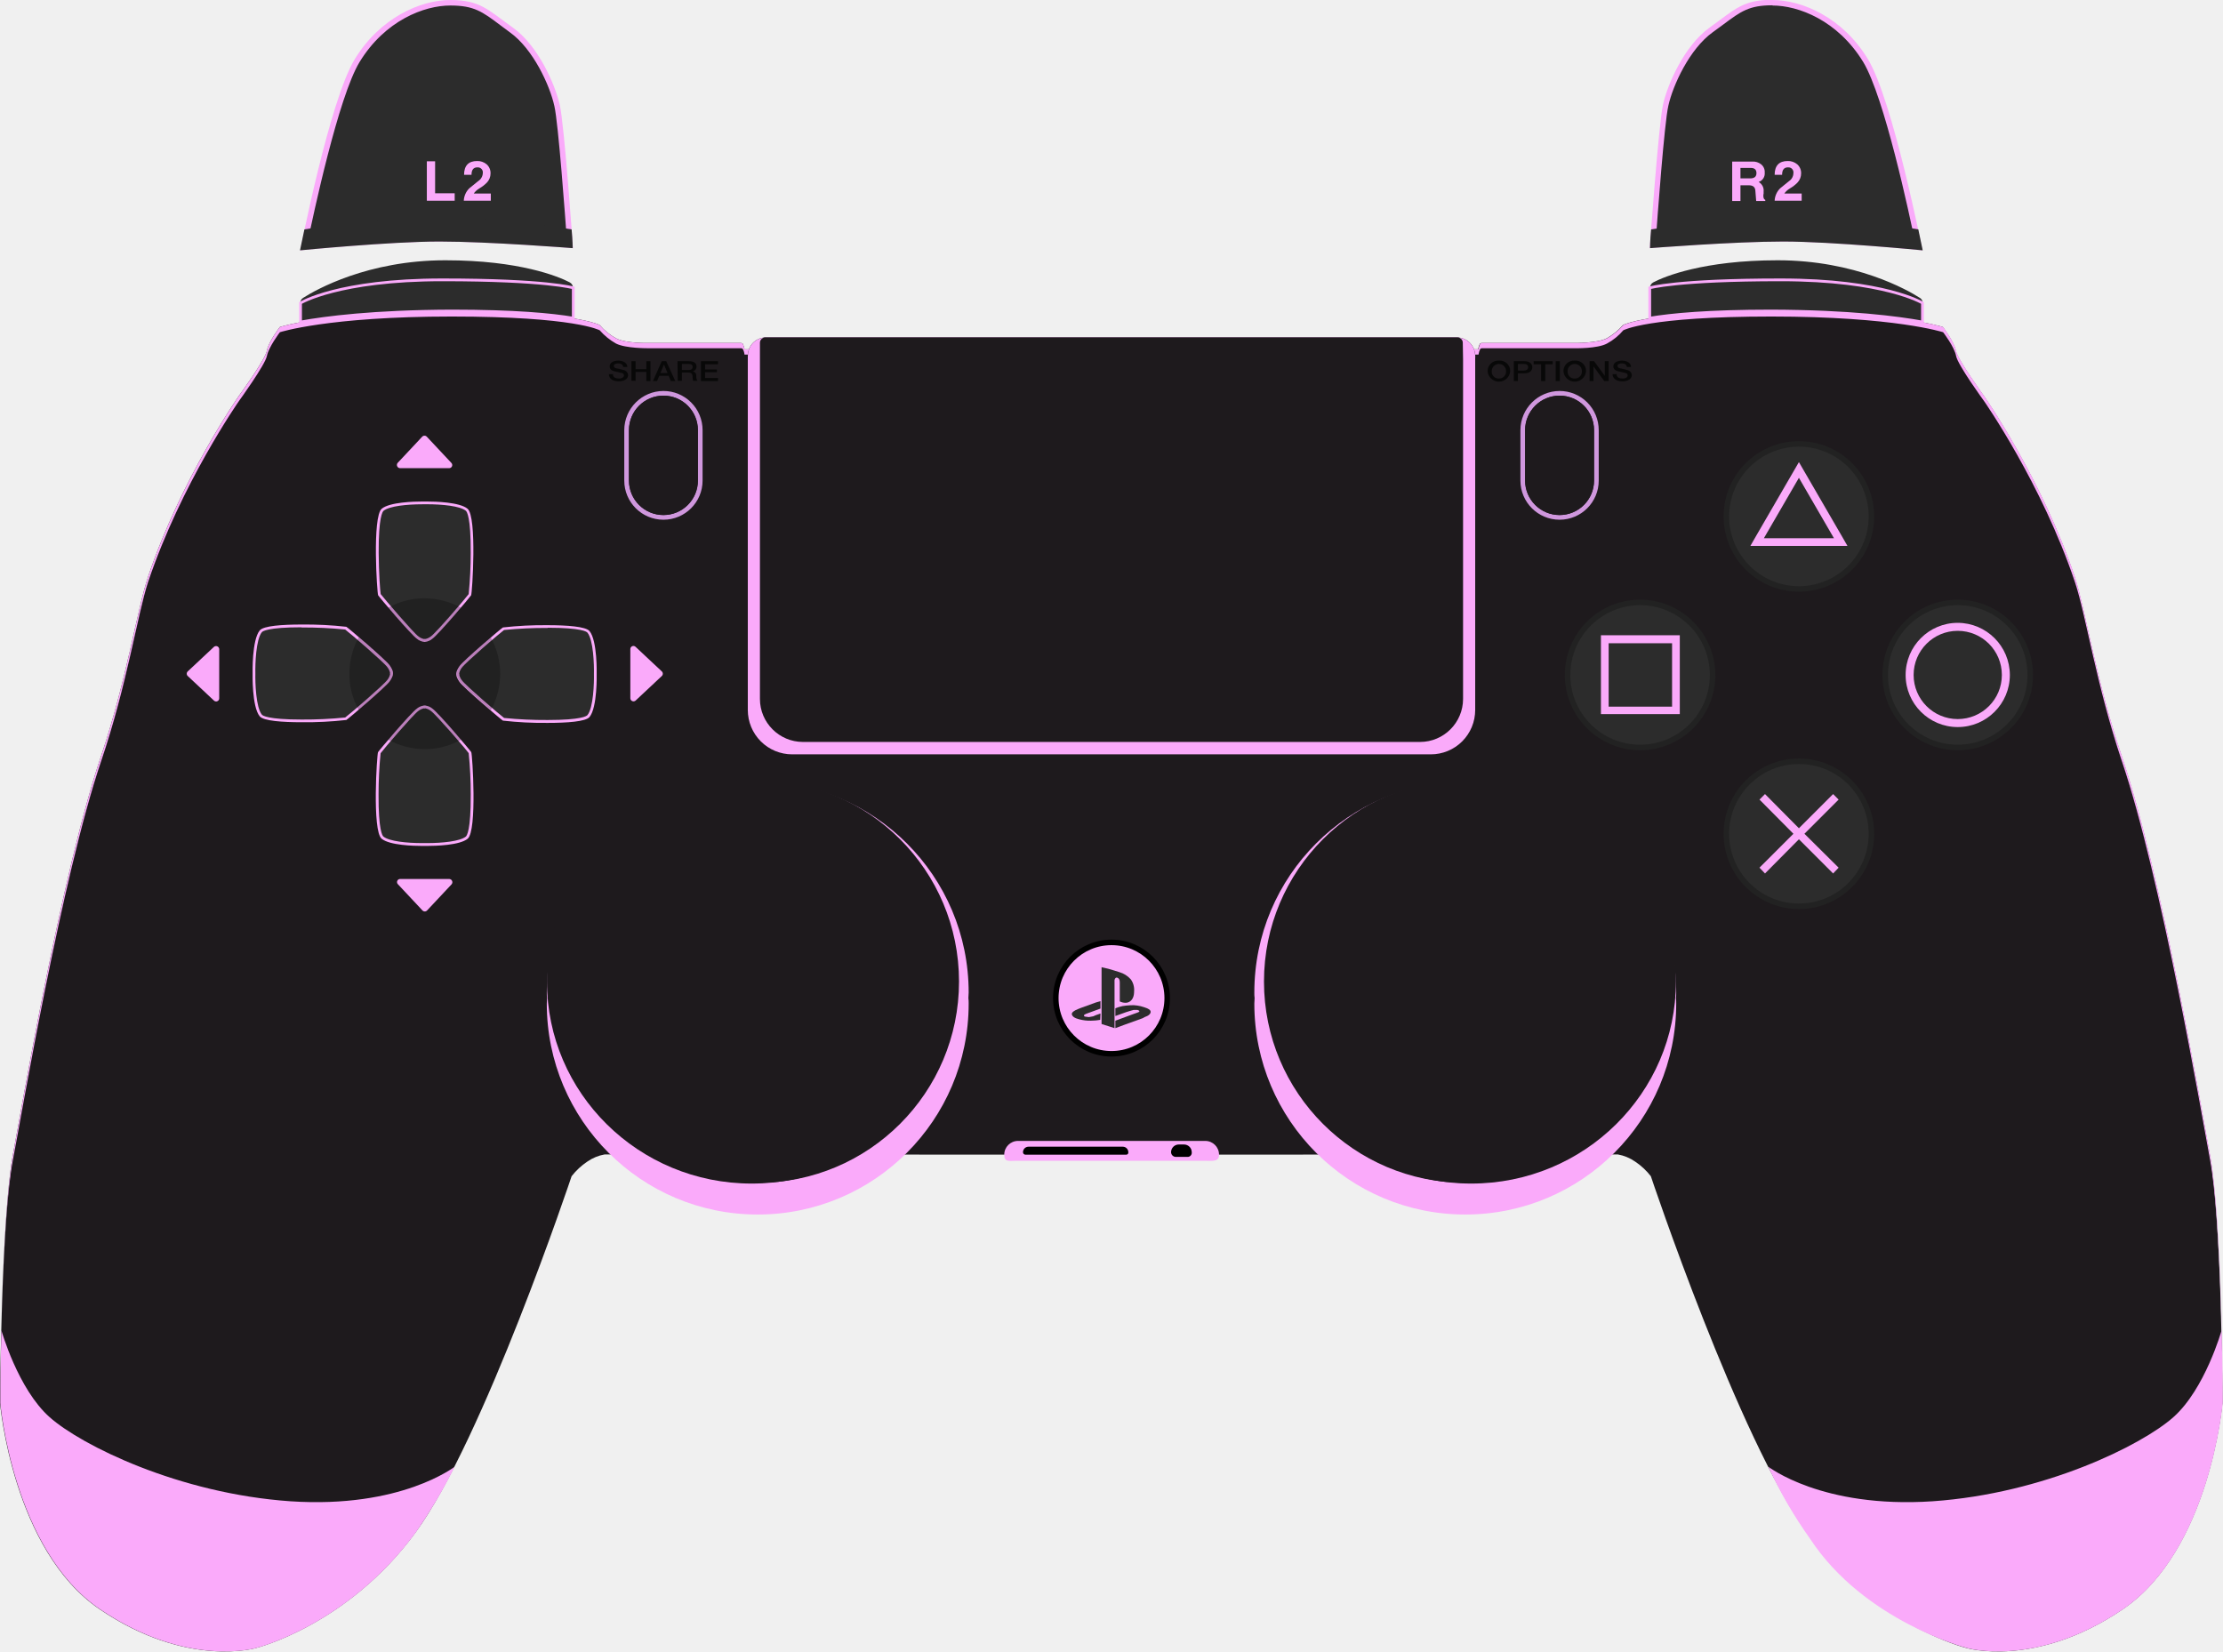
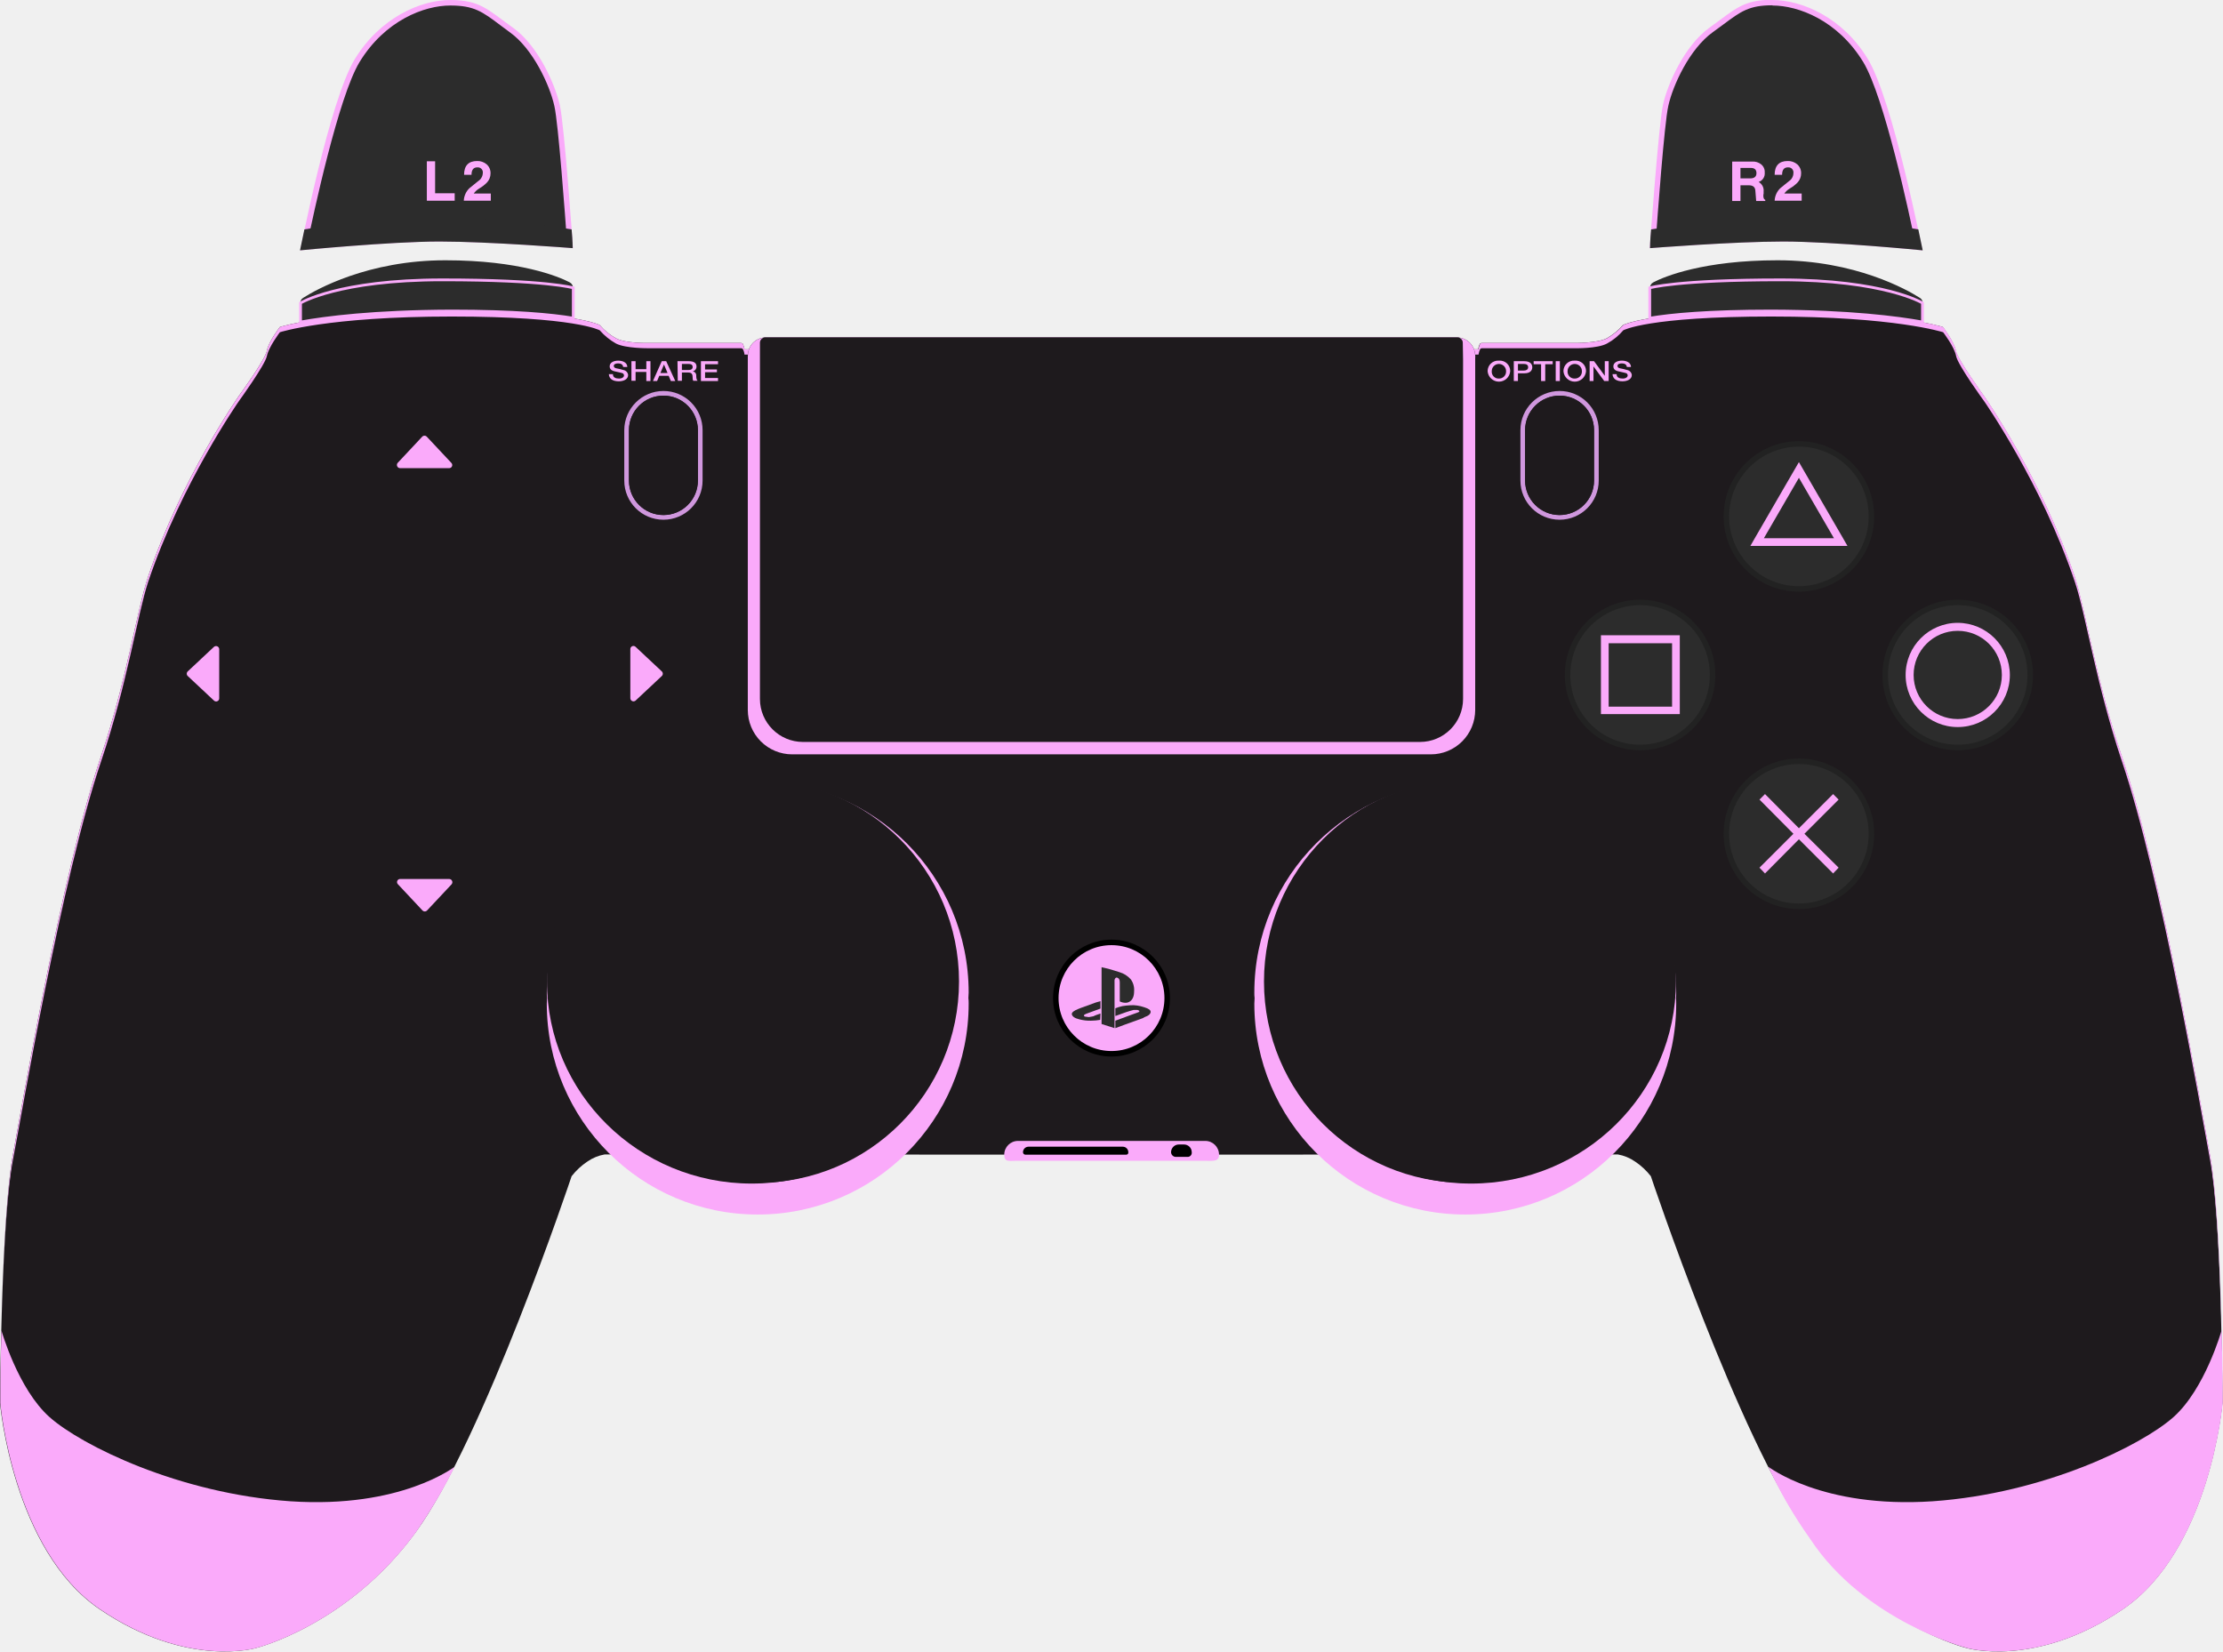
<svg xmlns="http://www.w3.org/2000/svg" id="Layer_1" data-name="Layer 1" width="806.2" height="598.97" viewBox="0 0 806.2 598.97">
  <defs>
    <style>
      .cls-1 {
        fill: none;
      }

      .cls-2 {
        fill: #b3b3b3;
      }

      .cls-3 {
        fill: #fff;
      }

      .cls-4 {
        fill: #1e1a1d;
      }

      .cls-13, .cls-5 {
        fill: #faaafa;
      }

      .cls-6 {
        fill: #121212;
      }

      .cls-7 {
        fill: #080808;
      }

      .cls-8 {
        opacity: 0.12;
      }

      .cls-9 {
        fill: url(#SVGID_5_);
      }

      .cls-10, .cls-11 {
        fill: #2c2c2c;
      }

      .cls-11 {
        stroke: #faaafa;
      }

      .cls-11, .cls-13 {
        stroke-miterlimit: 10;
      }

      .cls-12 {
        fill: #222;
      }

      .cls-13 {
        stroke: #000;
        stroke-width: 2px;
      }

      .cls-14 {
        fill: #d097de;
      }

      .cls-15 {
-         opacity: 0.25;
-         isolation: isolate;
+         opacity: 0.2;
      }

      .cls-16 {
-         opacity: 0.2;
-       }
- 
-       .cls-17 {
        fill: url(#SVGID_8_);
      }
    </style>
    <pattern id="SVGID_5_" data-name="SVGID 5 " width="71" height="71" patternTransform="translate(-14973.86 1820.43) scale(0.1)" patternUnits="userSpaceOnUse" viewBox="0 0 71 71">
      <rect class="cls-1" width="71" height="71" />
      <g>
        <polygon class="cls-1" points="0 0 71 0 71 71 0 71 0 0" />
        <g>
          <polygon class="cls-1" points="0 0 71 0 71 71 0 71 0 0" />
          <path class="cls-2" d="M41.8,35.5a6.3,6.3,0,1,1-6.3-6.3A6.27,6.27,0,0,1,41.8,35.5Z" />
        </g>
      </g>
    </pattern>
    <pattern id="SVGID_8_" data-name="SVGID 8 " width="71" height="71" patternTransform="translate(-14973.86 1820.43) scale(0.1)" patternUnits="userSpaceOnUse" viewBox="0 0 71 71">
      <rect class="cls-1" width="71" height="71" />
      <g>
        <polygon class="cls-1" points="0 0 71 0 71 71 0 71 0 0" />
        <g>
          <polygon class="cls-1" points="0 0 71 0 71 71 0 71 0 0" />
          <path class="cls-3" d="M41.8,35.5a6.3,6.3,0,1,1-6.3-6.3A6.27,6.27,0,0,1,41.8,35.5Z" />
        </g>
      </g>
    </pattern>
  </defs>
  <g>
    <g>
      <path class="cls-4" d="M801.3,418.7c-2.9-15.5-17.7-102.5-32-144.6-9.4-27.7-13.1-53-17-64.9-12-35.7-33-65.7-33-65.7s-9.5-13.1-10.1-16.3-4.7-8.6-4.7-8.6-17.4-5.7-62.3-5.7-53.7,5-53.7,5a22.51,22.51,0,0,1-5.9,4.8c-3.5,1.8-11.7,1.7-11.7,1.7H537.5a1,1,0,0,0-.9.3,5.3,5.3,0,0,0-.6,2H269.9a7.13,7.13,0,0,0-.6-2,1.06,1.06,0,0,0-.9-.3H235s-8.2.2-11.7-1.7a20.51,20.51,0,0,1-5.9-4.8s-8.8-5-53.7-5-62.3,5.7-62.3,5.7-4.1,5.3-4.7,8.6-10.1,16.3-10.1,16.3-21,30-33,65.7c-4,11.9-7.7,37.2-17,64.9C22.3,316.2,7.5,403.2,4.6,418.7.3,441.9-.1,508.8-.1,508.8s4.5,53.4,36.2,74.9,56.7,14,56.7,14,33.1-8.2,57.8-41.9,56.6-129.2,56.6-129.2a24.5,24.5,0,0,1,5.7-5.3,15.79,15.79,0,0,1,6.3-2.6l183.7.1,183.7-.1a15.79,15.79,0,0,1,6.3,2.6,24.5,24.5,0,0,1,5.7,5.3s31.9,95.4,56.6,129.2S713,597.7,713,597.7s25,7.5,56.7-14,36.2-74.9,36.2-74.9S805.7,441.8,801.3,418.7Z" transform="translate(0.1 0)" />
      <path class="cls-5" d="M36.6,276c9.4-27.7,13.1-53,17-64.9,12-35.7,33-65.7,33-65.7s9.5-13.1,10.1-16.3,4.7-8.6,4.7-8.6,17.4-5.7,62.3-5.7,53.7,5,53.7,5a22.51,22.51,0,0,0,5.9,4.8c3.5,1.8,11.7,1.7,11.7,1.7h33.4a1,1,0,0,1,.9.3,5.3,5.3,0,0,1,.6,2H536.1a7.13,7.13,0,0,1,.6-2,1.06,1.06,0,0,1,.9-.3H571s8.2.2,11.7-1.7a20.51,20.51,0,0,0,5.9-4.8s8.8-5,53.7-5,62.3,5.7,62.3,5.7,4.1,5.3,4.7,8.6,10.1,16.3,10.1,16.3,21,30,33,65.7c4,11.9,7.7,37.2,17,64.9,14.3,42.1,29.1,129.1,32,144.6,3.9,20.9,4.6,77.3,4.7,88.3v-.1s-.3-66.9-4.7-90.1c-2.9-15.5-17.7-102.5-32-144.6-9.4-27.7-13.1-53-17-64.9-12-35.7-33-65.7-33-65.7s-9.5-13.1-10.1-16.3-4.7-8.6-4.7-8.6-17.4-5.7-62.3-5.7-53.7,5-53.7,5a22.51,22.51,0,0,1-5.9,4.8c-3.5,1.8-11.7,1.7-11.7,1.7H537.6a1,1,0,0,0-.9.3,5.3,5.3,0,0,0-.6,2H269.9a7.13,7.13,0,0,0-.6-2,1.06,1.06,0,0,0-.9-.3H235s-8.2.2-11.7-1.7a20.51,20.51,0,0,1-5.9-4.8s-8.8-5-53.7-5-62.3,5.7-62.3,5.7-4.1,5.3-4.7,8.6-10.1,16.3-10.1,16.3-21,30-33,65.7c-4,11.9-7.7,37.2-17,64.9C22.3,316.2,7.5,403.2,4.6,418.7.3,441.9-.1,508.8-.1,508.8v.1c.1-10.9.7-67.4,4.7-88.3C7.6,405.2,22.3,318.1,36.6,276Z" transform="translate(0.1 0)" />
      <path class="cls-5" d="M351.2,360a76.5,76.5,0,1,0-153,0,13.4,13.4,0,0,0,.1,2c0,.7-.1,1.3-.1,2a76.5,76.5,0,0,0,153,0,13.4,13.4,0,0,0-.1-2C351.1,361.3,351.2,360.6,351.2,360Z" transform="translate(0.1 0)" />
      <circle class="cls-4" cx="274.8" cy="356" r="73" />
      <circle class="cls-4" cx="274.8" cy="356" r="51.5" />
      <path class="cls-5" d="M607.8,360a76.5,76.5,0,1,0-153,0,13.4,13.4,0,0,0,.1,2c0,.7-.1,1.3-.1,2a76.5,76.5,0,0,0,153,0,13.4,13.4,0,0,0-.1-2A14.08,14.08,0,0,0,607.8,360Z" transform="translate(0.1 0)" />
      <circle class="cls-4" cx="531.4" cy="356" r="73" />
      <ellipse class="cls-4" cx="272.6" cy="356" rx="74.24" ry="73.27" />
      <ellipse class="cls-4" cx="533.56" cy="356" rx="74.24" ry="73.27" />
      <circle class="cls-4" cx="531.4" cy="356" r="51.5" />
      <path class="cls-6" d="M534.8,128a6.57,6.57,0,0,0-6.5-5.6H277.7a6.48,6.48,0,0,0-6.5,5.6,14.77,14.77,0,0,0-.1,2.1V257.5a16.09,16.09,0,0,0,16.1,16.1H518.8a16.09,16.09,0,0,0,16.1-16.1V130.1A7.41,7.41,0,0,0,534.8,128Z" transform="translate(0.1 0)" />
      <g>
        <path class="cls-7" d="M530.4,124.3a1.9,1.9,0,0,0-1.9-1.9H277.4a1.9,1.9,0,0,0-1.9,1.9V253.5a15.62,15.62,0,0,0,15.6,15.6H514.9a15.62,15.62,0,0,0,15.6-15.6V130.4Z" transform="translate(0.1 0)" />
        <g class="cls-8">
          <path class="cls-9" d="M275.5,253.5a15.62,15.62,0,0,0,15.6,15.6H514.9a15.62,15.62,0,0,0,15.6-15.6V147H275.6V253.5Z" transform="translate(0.1 0)" />
        </g>
      </g>
      <circle class="cls-4" cx="652.4" cy="244.8" r="94.3" />
      <g>
        <circle class="cls-4" cx="153.8" cy="244.8" r="94.3" />
        <path class="cls-5" d="M230.4,254.1l9.5-8.9a1.15,1.15,0,0,0,0-1.7l-9.5-8.9a1.12,1.12,0,0,0-1.9.8v17.8A1.15,1.15,0,0,0,230.4,254.1Z" transform="translate(0.1 0)" />
        <path class="cls-5" d="M145,169.8h17.8a1.12,1.12,0,0,0,.8-1.9l-8.9-9.5a1.15,1.15,0,0,0-1.7,0l-8.9,9.5A1.17,1.17,0,0,0,145,169.8Z" transform="translate(0.1 0)" />
        <path class="cls-5" d="M77.5,234.6,68,243.5a1.15,1.15,0,0,0,0,1.7l9.5,8.9a1.12,1.12,0,0,0,1.9-.8V235.5A1.15,1.15,0,0,0,77.5,234.6Z" transform="translate(0.1 0)" />
        <path class="cls-5" d="M162.8,318.8H145a1.12,1.12,0,0,0-.8,1.9l8.9,9.5a1.15,1.15,0,0,0,1.7,0l8.9-9.5A1.17,1.17,0,0,0,162.8,318.8Z" transform="translate(0.1 0)" />
      </g>
    </g>
    <g>
      <g>
-         <path class="cls-7" d="M547.6,134.6a4.11,4.11,0,0,1-8.2,0,3.82,3.82,0,0,1,4.1-3.8A3.76,3.76,0,0,1,547.6,134.6Zm-6.7,0a2.49,2.49,0,0,0,2.6,2.7,2.54,2.54,0,0,0,2.6-2.7,2.6,2.6,0,1,0-5.2,0Z" transform="translate(0.1 0)" />
-         <path class="cls-7" d="M548.9,131h3.8c2.4,0,2.9,1.3,2.9,2.2s-.5,2.2-2.9,2.2h-2.3v2.8h-1.5Zm1.5,3.4h2.2c.7,0,1.5-.3,1.5-1.2s-.7-1.2-1.5-1.2h-2.2Z" transform="translate(0.1 0)" />
-         <path class="cls-7" d="M556.1,131H563v1.1h-2.7v6.1h-1.5v-6.1h-2.7Z" transform="translate(0.1 0)" />
-         <path class="cls-7" d="M564.1,131h1.5v7.2h-1.5Z" transform="translate(0.1 0)" />
-         <path class="cls-7" d="M575.1,134.6a4.11,4.11,0,0,1-8.2,0,3.82,3.82,0,0,1,4.1-3.8A3.76,3.76,0,0,1,575.1,134.6Zm-6.7,0a2.49,2.49,0,0,0,2.6,2.7,2.54,2.54,0,0,0,2.6-2.7,2.6,2.6,0,1,0-5.2,0Z" transform="translate(0.1 0)" />
-         <path class="cls-7" d="M576.5,131H578l3.9,5.3h0V131h1.4v7.2h-1.6l-3.9-5.3h0v5.3h-1.4V131Z" transform="translate(0.1 0)" />
-         <path class="cls-7" d="M586.2,135.8c0,1.1,1,1.5,2.2,1.5s1.8-.6,1.8-1.1a.89.89,0,0,0-.7-.9c-.6-.2-1.4-.3-2.6-.6-1.5-.3-1.9-1.1-1.9-1.8,0-1.5,1.6-2.1,3.1-2.1,1.8,0,3.3.8,3.3,2.3h-1.5c-.1-.9-.8-1.3-1.8-1.3-.7,0-1.6.2-1.6.9,0,.5.4.8,1,.9a21.45,21.45,0,0,1,2.5.6,2.07,2.07,0,0,1,1.7,1.8c0,1.6-1.7,2.3-3.4,2.3-2,0-3.5-.8-3.6-2.6h1.5Z" transform="translate(0.1 0)" />
-       </g>
-       <g>
-         <path class="cls-7" d="M222.2,135.8c0,1.1,1,1.5,2.2,1.5s1.8-.6,1.8-1.1a.89.89,0,0,0-.7-.9c-.6-.2-1.4-.3-2.6-.6-1.5-.3-1.9-1.1-1.9-1.8,0-1.5,1.6-2.1,3.1-2.1,1.8,0,3.3.8,3.3,2.3h-1.5c-.1-.9-.8-1.3-1.8-1.3-.7,0-1.6.2-1.6.9,0,.5.4.8,1,.9a21.45,21.45,0,0,1,2.5.6,2.07,2.07,0,0,1,1.7,1.8c0,1.6-1.7,2.3-3.4,2.3-2,0-3.5-.8-3.6-2.6h1.5Z" transform="translate(0.1 0)" />
-         <path class="cls-7" d="M228.9,131h1.5v2.9h3.9V131h1.5v7.2h-1.5v-3.3h-3.9v3.2h-1.5Z" transform="translate(0.1 0)" />
-         <path class="cls-7" d="M239.9,131h1.6l3.3,7.2h-1.6l-.8-1.9H239l-.8,1.9h-1.5Zm-.5,4.3H242l-1.3-3.1h0Z" transform="translate(0.1 0)" />
-         <path class="cls-7" d="M245.6,131h4.1c1.9,0,2.8.7,2.8,1.9a1.77,1.77,0,0,1-1.4,1.8h0a1.44,1.44,0,0,1,1.3,1.5c0,.8.1,1.6.5,1.9h-1.6a2,2,0,0,1-.2-1.1c0-1.3-.3-1.9-1.7-1.9h-2.2v3h-1.5l-.1-7.1Zm1.5,3.2h2.5c1,0,1.5-.4,1.5-1.1,0-.9-.7-1.1-1.5-1.1h-2.4v2.2Z" transform="translate(0.1 0)" />
-         <path class="cls-7" d="M254.1,131h6.2v1.1h-4.7V134h4.3v1h-4.3v2.1h4.7v1.1h-6.2Z" transform="translate(0.1 0)" />
+         <path class="cls-5" d="M547.6,134.6a4.11,4.11,0,0,1-8.2,0,3.82,3.82,0,0,1,4.1-3.8A3.76,3.76,0,0,1,547.6,134.6Zm-6.7,0a2.49,2.49,0,0,0,2.6,2.7,2.54,2.54,0,0,0,2.6-2.7,2.6,2.6,0,1,0-5.2,0Z" transform="translate(0.1 0)" />
+         <path class="cls-5" d="M548.9,131h3.8c2.4,0,2.9,1.3,2.9,2.2s-.5,2.2-2.9,2.2h-2.3v2.8h-1.5Zm1.5,3.4h2.2c.7,0,1.5-.3,1.5-1.2s-.7-1.2-1.5-1.2h-2.2Z" transform="translate(0.1 0)" />
+         <path class="cls-5" d="M556.1,131H563v1.1h-2.7v6.1h-1.5v-6.1h-2.7Z" transform="translate(0.1 0)" />
+         <path class="cls-5" d="M564.1,131h1.5v7.2h-1.5Z" transform="translate(0.1 0)" />
+         <path class="cls-5" d="M575.1,134.6a4.11,4.11,0,0,1-8.2,0,3.82,3.82,0,0,1,4.1-3.8A3.76,3.76,0,0,1,575.1,134.6Zm-6.7,0a2.49,2.49,0,0,0,2.6,2.7,2.54,2.54,0,0,0,2.6-2.7,2.6,2.6,0,1,0-5.2,0Z" transform="translate(0.1 0)" />
+         <path class="cls-5" d="M576.5,131H578l3.9,5.3h0V131h1.4v7.2h-1.6l-3.9-5.3h0v5.3h-1.4V131Z" transform="translate(0.1 0)" />
+         <path class="cls-5" d="M586.2,135.8c0,1.1,1,1.5,2.2,1.5s1.8-.6,1.8-1.1a.89.89,0,0,0-.7-.9c-.6-.2-1.4-.3-2.6-.6-1.5-.3-1.9-1.1-1.9-1.8,0-1.5,1.6-2.1,3.1-2.1,1.8,0,3.3.8,3.3,2.3h-1.5c-.1-.9-.8-1.3-1.8-1.3-.7,0-1.6.2-1.6.9,0,.5.4.8,1,.9a21.45,21.45,0,0,1,2.5.6,2.07,2.07,0,0,1,1.7,1.8c0,1.6-1.7,2.3-3.4,2.3-2,0-3.5-.8-3.6-2.6h1.5Z" transform="translate(0.1 0)" />
+       </g>
+       <g>
+         <path class="cls-5" d="M222.2,135.8c0,1.1,1,1.5,2.2,1.5s1.8-.6,1.8-1.1a.89.89,0,0,0-.7-.9c-.6-.2-1.4-.3-2.6-.6-1.5-.3-1.9-1.1-1.9-1.8,0-1.5,1.6-2.1,3.1-2.1,1.8,0,3.3.8,3.3,2.3h-1.5c-.1-.9-.8-1.3-1.8-1.3-.7,0-1.6.2-1.6.9,0,.5.4.8,1,.9a21.45,21.45,0,0,1,2.5.6,2.07,2.07,0,0,1,1.7,1.8c0,1.6-1.7,2.3-3.4,2.3-2,0-3.5-.8-3.6-2.6h1.5Z" transform="translate(0.1 0)" />
+         <path class="cls-5" d="M228.9,131h1.5v2.9h3.9V131h1.5v7.2h-1.5v-3.3h-3.9v3.2h-1.5Z" transform="translate(0.1 0)" />
+         <path class="cls-5" d="M239.9,131h1.6l3.3,7.2h-1.6l-.8-1.9H239l-.8,1.9h-1.5Zm-.5,4.3H242l-1.3-3.1h0Z" transform="translate(0.1 0)" />
+         <path class="cls-5" d="M245.6,131h4.1c1.9,0,2.8.7,2.8,1.9a1.77,1.77,0,0,1-1.4,1.8h0a1.44,1.44,0,0,1,1.3,1.5c0,.8.1,1.6.5,1.9h-1.6a2,2,0,0,1-.2-1.1c0-1.3-.3-1.9-1.7-1.9h-2.2v3h-1.5l-.1-7.1Zm1.5,3.2h2.5c1,0,1.5-.4,1.5-1.1,0-.9-.7-1.1-1.5-1.1h-2.4v2.2Z" transform="translate(0.1 0)" />
+         <path class="cls-5" d="M254.1,131h6.2v1.1h-4.7V134h4.3v1h-4.3v2.1h4.7v1.1h-6.2Z" transform="translate(0.1 0)" />
      </g>
    </g>
    <g>
      <g>
        <path class="cls-10" d="M697.2,109.9a2.14,2.14,0,0,0-1.1-1.9c-4.5-2.9-23.4-13.6-51.5-13.6-26.9,0-41.1,5.9-45.1,8a2.2,2.2,0,0,0-1.2,2s9.8-2.9,47.5-2.9S697.2,109.9,697.2,109.9Z" transform="translate(0.1 0)" />
        <path class="cls-11" d="M697.1,116.8h0v-6.9s-13.7-8.4-51.4-8.4-47.5,2.9-47.5,2.9v11h0c7.7-1.3,21.2-2.6,44.1-2.6C670.8,112.9,688.2,115.2,697.1,116.8Z" transform="translate(0.1 0)" />
      </g>
      <g>
        <path class="cls-10" d="M108.8,109.9a2.14,2.14,0,0,1,1.1-1.9c4.5-2.9,23.4-13.6,51.5-13.6,26.9,0,41.1,5.9,45.1,8a2.2,2.2,0,0,1,1.2,2s-9.8-2.9-47.5-2.9S108.8,109.9,108.8,109.9Z" transform="translate(0.1 0)" />
        <path class="cls-11" d="M108.9,116.8h0v-6.9s13.7-8.4,51.4-8.4,47.5,2.9,47.5,2.9v11h0c-7.7-1.3-21.2-2.6-44.1-2.6C135.2,112.9,117.8,115.2,108.9,116.8Z" transform="translate(0.1 0)" />
      </g>
    </g>
    <g>
      <g>
        <g>
          <path class="cls-10" d="M709.9,271a26.3,26.3,0,1,1,26.3-26.3A26.33,26.33,0,0,1,709.9,271Z" transform="translate(0.1 0)" />
          <path class="cls-12" d="M709.9,219.5a25.3,25.3,0,1,1-25.3,25.3,25.33,25.33,0,0,1,25.3-25.3m0-2a27.3,27.3,0,1,0,27.3,27.3,27.34,27.34,0,0,0-27.3-27.3Z" transform="translate(0.1 0)" />
        </g>
        <path class="cls-5" d="M709.9,225.9a18.9,18.9,0,1,0,18.9,18.9A18.95,18.95,0,0,0,709.9,225.9Zm0,34.9a16,16,0,1,1,16-16A16,16,0,0,1,709.9,260.8Z" transform="translate(0.1 0)" />
      </g>
      <g>
        <g>
          <path class="cls-10" d="M652.3,328.6a26.3,26.3,0,1,1,26.3-26.3A26.33,26.33,0,0,1,652.3,328.6Z" transform="translate(0.1 0)" />
          <path class="cls-12" d="M652.3,277.1A25.3,25.3,0,1,1,627,302.4a25.33,25.33,0,0,1,25.3-25.3m0-2a27.3,27.3,0,1,0,27.3,27.3,27.34,27.34,0,0,0-27.3-27.3Z" transform="translate(0.1 0)" />
        </g>
        <polygon class="cls-5" points="666.8 290 664.8 288 652.4 300.4 640.1 288 638.1 290 650.4 302.4 638.1 314.7 640.1 316.8 652.4 304.4 664.8 316.8 666.8 314.7 654.4 302.4 666.8 290" />
      </g>
      <g>
        <g>
          <path class="cls-10" d="M594.8,271A26.3,26.3,0,1,1,621,244.8,26.33,26.33,0,0,1,594.8,271Z" transform="translate(0.1 0)" />
          <path class="cls-12" d="M594.7,219.5a25.3,25.3,0,1,1-25.3,25.3,25.33,25.33,0,0,1,25.3-25.3m0-2A27.3,27.3,0,1,0,622,244.8a27.34,27.34,0,0,0-27.3-27.3Z" transform="translate(0.1 0)" />
        </g>
        <path class="cls-5" d="M606.3,230.4H580.5V259h28.6V230.4Zm0,25.9h-23v-23h23Z" transform="translate(0.1 0)" />
      </g>
      <g>
        <g>
          <path class="cls-10" d="M652.3,213.5a26.3,26.3,0,1,1,26.3-26.3A26.33,26.33,0,0,1,652.3,213.5Z" transform="translate(0.1 0)" />
          <path class="cls-12" d="M652.3,162A25.3,25.3,0,1,1,627,187.3,25.33,25.33,0,0,1,652.3,162m0-2a27.3,27.3,0,1,0,27.3,27.3A27.34,27.34,0,0,0,652.3,160Z" transform="translate(0.1 0)" />
        </g>
        <path class="cls-5" d="M668.3,195.2l-16-27.6-16,27.6-1.6,2.8h35.2Zm-16,0H639.6l12.7-21.9L665,195.2Z" transform="translate(0.1 0)" />
      </g>
    </g>
    <g>
      <g>
        <circle class="cls-4" cx="403.1" cy="316.4" r="4.1" />
        <circle class="cls-4" cx="403.1" cy="295.5" r="4.1" />
        <circle class="cls-4" cx="396.2" cy="305.7" r="4.1" />
        <circle class="cls-4" cx="381.5" cy="305.7" r="4.1" />
        <circle class="cls-4" cx="388.8" cy="316.4" r="4.1" />
        <circle class="cls-4" cx="388.8" cy="295.5" r="4.1" />
        <circle class="cls-4" cx="374.5" cy="295.5" r="4.1" />
      </g>
      <g>
        <circle class="cls-4" cx="410" cy="305.7" r="4.1" />
        <circle class="cls-4" cx="424.7" cy="305.7" r="4.1" />
        <circle class="cls-4" cx="417.3" cy="316.4" r="4.1" />
        <circle class="cls-4" cx="417.3" cy="295.5" r="4.1" />
        <circle class="cls-4" cx="431.7" cy="295.5" r="4.1" />
      </g>
    </g>
    <g>
      <circle class="cls-13" cx="403.1" cy="362" r="20.2" />
      <g>
        <path class="cls-10" d="M404.1,368.6V355.8a1.33,1.33,0,0,1,.3-1,.57.57,0,0,1,.7-.2c.6.2.9.7.9,1.7v6.9a4.55,4.55,0,0,0,2.1.5,2.77,2.77,0,0,0,1.6-.5c1-.7,1.5-1.9,1.5-3.7a6.49,6.49,0,0,0-1.2-4.3,8.79,8.79,0,0,0-4.1-2.6c-1.3-.4-2.5-.8-3.6-1.1s-2-.5-2.9-.7V363h0v2.7h0v1.7h0v2.5h0v1.5l4.7,1.5v-3.6h0Z" transform="translate(0.1 0)" />
        <path class="cls-10" d="M399,367.6l-1.7.6-.9.4-1.6.3-1.5-.2c-.3-.2-.4-.4-.2-.6s.2-.1.3-.2.3-.1.4-.2l1.1-.4,4.1-1.5v-2.7l-1.7.5-5.5,2-1,.4c-1.5.6-2.2,1.2-2.2,1.8.1.8,1,1.5,2.7,1.9a15.21,15.21,0,0,0,4.3.5,20.2,20.2,0,0,0,3.3-.3l.1-2.3Z" transform="translate(0.1 0)" />
        <path class="cls-10" d="M414.8,365.3a12.88,12.88,0,0,0-2.5-.6,10.48,10.48,0,0,0-2.5-.1,26.61,26.61,0,0,0-2.8.3,15.26,15.26,0,0,0-2.6.8v2.8l3.9-1.4,1.6-.5,1.1-.3h1.4c.3.1.6.2.7.4s-.2.4-.8.6l-1.4.5-6.5,2.4v2.7l3.5-1.3,6.4-2.3.7-.4c1.5-.5,2.2-1.2,2.2-1.9S416.4,365.8,414.8,365.3Z" transform="translate(0.1 0)" />
      </g>
    </g>
    <path class="cls-5" d="M105.2,544.5c-40.5-2.8-75.8-20.3-87.3-30.5S.4,482.5.4,482.5c-.4,15-.4,26.3-.4,26.3s4.5,53.4,36.2,74.9,56.7,14,56.7,14,33.1-8.2,57.8-41.9A192.08,192.08,0,0,0,164.8,532C164.7,531.9,145.6,547.2,105.2,544.5Z" transform="translate(0.1 0)" />
    <path class="cls-5" d="M700.8,544.5c40.5-2.8,75.8-20.3,87.3-30.5s17.5-31.5,17.5-31.5c.4,15,.4,26.3.4,26.3s-4.5,53.4-36.2,74.9-56.7,14-56.7,14S676,588,656.39,558.16A162.52,162.52,0,0,1,641.2,532C641.3,531.9,660.4,547.2,700.8,544.5Z" transform="translate(0.1 0)" />
    <g>
      <g>
        <path class="cls-14" d="M240.5,143.5A12.5,12.5,0,0,1,253,156v18.3a12.5,12.5,0,0,1-25,0V156a12.5,12.5,0,0,1,12.5-12.5m0-1.7A14.25,14.25,0,0,0,226.3,156v18.3a14.2,14.2,0,0,0,28.4,0V156a14.19,14.19,0,0,0-14.2-14.2Z" transform="translate(0.1 0)" />
        <path class="cls-4" d="M240.5,143.5A12.5,12.5,0,0,0,228,156v18.3a12.5,12.5,0,0,0,25,0V156A12.5,12.5,0,0,0,240.5,143.5Z" transform="translate(0.1 0)" />
      </g>
      <g>
        <path class="cls-14" d="M565.5,143.5A12.5,12.5,0,0,1,578,156v18.3a12.5,12.5,0,0,1-12.5,12.5h0A12.5,12.5,0,0,1,553,174.3V156a12.5,12.5,0,0,1,12.5-12.5h0m0-1.7A14.25,14.25,0,0,0,551.3,156v18.3a14.2,14.2,0,1,0,28.4,0V156a14.19,14.19,0,0,0-14.2-14.2Z" transform="translate(0.1 0)" />
        <path class="cls-4" d="M565.5,143.5A12.5,12.5,0,0,0,553,156v18.3a12.5,12.5,0,0,0,25,0V156A12.5,12.5,0,0,0,565.5,143.5Z" transform="translate(0.1 0)" />
      </g>
-       <g>
-         <g>
-           <g>
-             <path class="cls-10" d="M109.27,261.52c-11.9,0-14.3-1.35-14.79-1.94C91.74,256.26,92,244.43,92,244.31s-.26-12,2.49-15.29c.48-.58,2.89-1.94,14.78-1.94a140.28,140.28,0,0,1,16,.78c.66.42,14.1,11.86,15.48,13.83,1.21,1.72,1.12,2.52,1.12,2.53v.09l0,.11s.07.8-1.12,2.5c-1.38,2-14.82,13.41-15.54,13.85A149,149,0,0,1,109.27,261.52Z" transform="translate(0.1 0)" />
-             <path class="cls-5" d="M109.27,227.58a152.24,152.24,0,0,1,15.81.74c1.63,1.2,14.09,11.91,15.3,13.65a5.11,5.11,0,0,1,1,2.12l-.13,0,.14.34a4.91,4.91,0,0,1-1,2.15c-1.22,1.75-13.76,12.54-15.3,13.65a151.94,151.94,0,0,1-15.81.74c-12.32,0-14.16-1.46-14.4-1.76-2.18-2.63-2.45-11.68-2.37-15-.08-3.26.19-12.3,2.37-14.94.24-.29,2.08-1.76,14.4-1.76m0-1c-7,0-13.81.47-15.17,2.12-2.9,3.5-2.6,15.6-2.6,15.6s-.3,12.1,2.6,15.6c1.36,1.64,8.21,2.12,15.17,2.12a131.77,131.77,0,0,0,16.23-.82c.7-.4,14.3-12,15.7-14s1.2-2.9,1.2-2.9.2-.9-1.2-2.9-15-13.6-15.7-14a131.8,131.8,0,0,0-16.23-.82Z" transform="translate(0.1 0)" />
-           </g>
-           <path class="cls-15" d="M141.2,247.2c1.4-2,1.2-2.9,1.2-2.9s.2-.9-1.2-2.9c-.9-1.3-6.9-6.6-11.2-10.3a27.84,27.84,0,0,0-3.4,13.2,26.73,26.73,0,0,0,3.4,13.2C134.3,253.8,140.3,248.5,141.2,247.2Z" transform="translate(0.1 0)" />
-         </g>
-         <g>
-           <g>
-             <path class="cls-10" d="M153.79,232.31a4.83,4.83,0,0,1-2.5-1.12c-1.86-1.3-12.91-14.32-13.84-15.52-.46-1.86-2-28.14,1.17-30.78,2.79-2.31,11.67-2.49,14.32-2.49h1.92c2.65,0,11.53.18,14.32,2.49,3.22,2.67,1.6,29.4,1.16,30.82-.42.66-11.86,14.1-13.83,15.48a4.84,4.84,0,0,1-2.48,1.12h-.14Z" transform="translate(0.1 0)" />
-             <path class="cls-5" d="M152.94,182.89h1.92c5.38,0,11.88.62,14,2.38.31.25,1.83,2.18,1.75,15.29a148.19,148.19,0,0,1-.74,14.92c-1.2,1.64-11.91,14.09-13.65,15.3a5.07,5.07,0,0,1-2.12,1l0-.13-.34.14a4.86,4.86,0,0,1-2.15-1c-1.71-1.2-12.26-13.54-13.65-15.32-.2-1.15-.69-7.75-.73-14.9-.07-13.11,1.45-15,1.75-15.29,2.12-1.75,8.62-2.38,14-2.38m1.92-1h-1.92c-2.93,0-11.74.21-14.64,2.61-3.5,2.9-1.7,30.7-1.3,31.4s12,14.3,14,15.7a5.26,5.26,0,0,0,2.76,1.21H154a5.26,5.26,0,0,0,2.76-1.21c2-1.4,13.6-15,14-15.7s2.2-28.5-1.3-31.4c-2.9-2.4-11.7-2.61-14.64-2.61Z" transform="translate(0.1 0)" />
-           </g>
-           <path class="cls-15" d="M151,231.6c2,1.4,2.9,1.2,2.9,1.2s.9.2,2.9-1.2c1.3-.9,6.6-6.9,10.3-11.2a27.84,27.84,0,0,0-13.2-3.4,26.73,26.73,0,0,0-13.2,3.4C144.5,224.7,149.7,230.7,151,231.6Z" transform="translate(0.1 0)" />
-         </g>
-         <g>
-           <g>
-             <path class="cls-10" d="M198.53,261.62a140.27,140.27,0,0,1-16-.78c-.66-.42-14.1-11.86-15.48-13.83-1.21-1.72-1.12-2.52-1.12-2.53v-.09l0-.11s-.07-.8,1.12-2.5c1.38-2,14.82-13.41,15.54-13.85a149,149,0,0,1,16-.75c11.9,0,14.3,1.35,14.79,1.94,2.75,3.32,2.49,15.15,2.48,15.27s.26,12-2.48,15.29c-.48.58-2.89,1.94-14.78,1.94Z" transform="translate(0.1 0)" />
-             <path class="cls-5" d="M198.53,227.68c12.32,0,14.16,1.46,14.4,1.76,2.18,2.63,2.45,11.68,2.37,15,.08,3.26-.19,12.3-2.37,14.94-.24.29-2.08,1.76-14.4,1.76a152.24,152.24,0,0,1-15.81-.74c-1.63-1.2-14.09-11.91-15.3-13.65a5.11,5.11,0,0,1-1-2.12l.13,0-.14-.34a4.91,4.91,0,0,1,1-2.15c1.22-1.75,13.76-12.54,15.3-13.65a151.94,151.94,0,0,1,15.81-.74m0-1a131.77,131.77,0,0,0-16.23.82c-.7.4-14.3,12-15.7,14s-1.2,2.9-1.2,2.9-.2.9,1.2,2.9,15,13.6,15.7,14a131.8,131.8,0,0,0,16.23.82c7,0,13.81-.47,15.17-2.12,2.9-3.5,2.6-15.6,2.6-15.6s.3-12.1-2.6-15.6c-1.36-1.64-8.21-2.12-15.17-2.12Z" transform="translate(0.1 0)" />
-           </g>
-           <path class="cls-15" d="M177.9,231.2c-4.3,3.7-10.3,9-11.2,10.3-1.4,2-1.2,2.9-1.2,2.9s-.2.9,1.2,2.9c.9,1.3,6.9,6.6,11.2,10.3a27.32,27.32,0,0,0,0-26.4Z" transform="translate(0.1 0)" />
-         </g>
-         <g>
-           <g>
-             <path class="cls-10" d="M154.86,306.31h-1.92c-2.65,0-11.53-.18-14.32-2.49-3.22-2.67-1.6-29.4-1.16-30.83.42-.66,11.86-14.1,13.83-15.48a4.84,4.84,0,0,1,2.48-1.12l.11,0,.14,0a4.83,4.83,0,0,1,2.5,1.12c1.87,1.31,13.27,14.5,13.84,15.52.42,1.39,2,28.12-1.17,30.79-2.79,2.31-11.67,2.49-14.32,2.49Z" transform="translate(0.1 0)" />
-             <path class="cls-5" d="M154.08,256.89a4.86,4.86,0,0,1,2.15,1c1.71,1.19,12.7,13.89,13.65,15.28a146.6,146.6,0,0,1,.74,14.94c.07,13.11-1.45,15-1.75,15.29-2.12,1.75-8.62,2.38-14,2.38h-1.93c-5.38,0-11.88-.62-14-2.38-.31-.25-1.83-2.18-1.75-15.29a148.19,148.19,0,0,1,.74-14.92c1.2-1.64,11.91-14.09,13.65-15.3a5.07,5.07,0,0,1,2.12-1l0,.14.34-.14m-.31-1A5.26,5.26,0,0,0,151,257.1c-2,1.4-13.6,15-14,15.7s-2.2,28.5,1.3,31.4c2.9,2.4,11.7,2.61,14.64,2.61h1.93c2.93,0,11.74-.21,14.64-2.61,3.5-2.9,1.7-30.7,1.3-31.4s-12-14.3-14-15.7a5.26,5.26,0,0,0-2.76-1.21h-.27Z" transform="translate(0.1 0)" />
-           </g>
-           <path class="cls-15" d="M156.8,257.1c-2-1.4-2.9-1.2-2.9-1.2s-.9-.2-2.9,1.2c-1.3.9-6.6,6.9-10.3,11.2a27.84,27.84,0,0,0,13.2,3.4,26.73,26.73,0,0,0,13.2-3.4C163.4,264,158.1,258,156.8,257.1Z" transform="translate(0.1 0)" />
-         </g>
-       </g>
    </g>
    <path class="cls-5" d="M436.6,421H368.7c-2.8,0-4.6.6-4.6-2.2h0a5,5,0,0,1,5-5H437a5,5,0,0,1,5,5h0C442.1,421.5,439.4,421,436.6,421Z" transform="translate(0.1 0)" />
    <path d="M408.3,418.8H371.8a.9.9,0,0,1-.9-.9h0a2,2,0,0,1,2-2h34.2a2,2,0,0,1,2,2h0A.77.77,0,0,1,408.3,418.8Z" transform="translate(0.1 0)" />
    <path d="M430.5,419.6h-4.2a1.75,1.75,0,0,1-1.7-1.7h0a2.8,2.8,0,0,1,2.8-2.8h1.9a2.8,2.8,0,0,1,2.8,2.8h0A1.5,1.5,0,0,1,430.5,419.6Z" transform="translate(0.1 0)" />
    <g>
      <path class="cls-5" d="M534.8,128a6.57,6.57,0,0,0-6.5-5.6H277.7a6.48,6.48,0,0,0-6.5,5.6,14.77,14.77,0,0,0-.1,2.1V257.5a16.09,16.09,0,0,0,16.1,16.1H518.8a16.09,16.09,0,0,0,16.1-16.1V130.1A7.41,7.41,0,0,0,534.8,128Z" transform="translate(0.1 0)" />
      <g>
        <path class="cls-4" d="M530.4,124.3a1.9,1.9,0,0,0-1.9-1.9H277.4a1.9,1.9,0,0,0-1.9,1.9V253.5a15.62,15.62,0,0,0,15.6,15.6H514.9a15.62,15.62,0,0,0,15.6-15.6V130.4Z" transform="translate(0.1 0)" />
-         <g class="cls-16">
-           <path class="cls-17" d="M275.5,253.5a15.62,15.62,0,0,0,15.6,15.6H514.9a15.62,15.62,0,0,0,15.6-15.6V147H275.6V253.5Z" transform="translate(0.1 0)" />
+         <g class="cls-15">
+           <path class="cls-16" d="M275.5,253.5a15.62,15.62,0,0,0,15.6,15.6H514.9a15.62,15.62,0,0,0,15.6-15.6V147H275.6V253.5Z" transform="translate(0.1 0)" />
        </g>
      </g>
    </g>
  </g>
  <g>
    <g>
      <g>
        <g>
          <path class="cls-10" d="M695.85,89.68c-6.35-.6-33.67-3.08-49.35-3.08S605,88.48,599.28,88.91c.5-7.06,3.18-44.2,4.69-50.69,1.67-7.63,7.9-21.14,16.51-27.31,1.38-1,2.62-1.91,3.76-2.76C630.64,3.39,633.85,1,642.7,1c9.65,0,24.28,5.48,33.75,20.92C684.57,35.31,694.15,81.29,695.85,89.68Z" transform="translate(0.1 0)" />
          <path class="cls-5" d="M642.7,2c9.39,0,23.64,5.35,32.89,20.44,7.68,12.67,16.75,55.1,19,66.12-8.22-.76-33.31-3-48.1-3s-38.68,1.68-46.14,2.23c.66-9.23,3.16-43.26,4.59-49.4,1.64-7.46,7.72-20.68,16.11-26.7,1.39-1,2.66-1.94,3.78-2.77,6.41-4.77,9.34-7,17.86-7m0-2c-10.8,0-13.6,3.5-22.8,10.1S604.6,30.7,603,38s-4.8,52-4.8,52,30.4-2.4,48.3-2.4,50.6,3.2,50.6,3.2-10.7-54.4-19.8-69.4S653.5,0,642.7,0Z" transform="translate(0.1 0)" />
        </g>
        <path class="cls-10" d="M598.7,83.2s26.1-4.4,49-4.4,47.9,4.4,47.9,4.4c1,4.7,1.6,7.6,1.6,7.6s-32.7-3.2-50.6-3.2S598.3,90,598.3,90,598.3,87.3,598.7,83.2Z" transform="translate(0.1 0)" />
      </g>
      <g>
        <path class="cls-5" d="M648.7,65.7l-3.2,2.6a6.71,6.71,0,0,0-2,4.5h9.8V70.2H647a6.71,6.71,0,0,1,2.1-1.9,12.47,12.47,0,0,0,2.7-2.1,4.77,4.77,0,0,0,1.3-3.3,4.22,4.22,0,0,0-1.4-3.3,5.13,5.13,0,0,0-3.5-1.2c-3.1,0-4.7,1.7-4.7,5h2.7q0-2.7,2.1-2.7a1.83,1.83,0,0,1,2,2.1A3.5,3.5,0,0,1,648.7,65.7Z" transform="translate(0.1 0)" />
        <path class="cls-5" d="M631.1,67.2h3c1.5,0,2.3.6,2.4,1.9s.2,2.5.3,3.8h3.3v-.4c-.5-.2-.7-.7-.7-1.5a2.81,2.81,0,0,1,.1-.8v-.7a3.56,3.56,0,0,0-1.8-3.5,3.25,3.25,0,0,0,2.2-3.4,3.54,3.54,0,0,0-1.3-3,4.72,4.72,0,0,0-3.2-1h-7.3V72.9h3Zm0-6.3h3.7c1.4,0,2.1.6,2.1,1.9s-.8,1.9-2.3,1.9h-3.5Z" transform="translate(0.1 0)" />
      </g>
    </g>
    <g>
      <g>
        <g>
          <path class="cls-10" d="M110,89.68c1.7-8.39,11.29-54.37,19.41-67.76C138.92,6.48,153.55,1,163.2,1c9,0,12,2.29,18.72,7.32,1.07.8,2.22,1.67,3.49,2.59,8.62,6.18,14.84,19.69,16.51,27.31,1.51,6.5,4.2,43.64,4.7,50.7-5.74-.43-31.46-2.31-47.22-2.31S116.4,89.08,110,89.68Z" transform="translate(0.1 0)" />
          <path class="cls-5" d="M163.2,2c8.64,0,11.61,2.23,18.12,7.12,1.07.8,2.23,1.67,3.51,2.61,8.4,6,14.48,19.24,16.12,26.73,1.43,6.12,3.93,40.15,4.59,49.38-7.46-.55-31.24-2.23-46.14-2.23s-39.89,2.2-48.1,3c2.27-11,11.33-53.45,19-66.11C139.56,7.35,153.81,2,163.2,2m0-2c-10.8,0-25.4,6.4-34.6,21.4s-19.8,69.4-19.8,69.4,32.7-3.2,50.6-3.2S207.7,90,207.7,90s-3.1-44.7-4.8-52S195.2,16.7,186,10.1,174,0,163.2,0Z" transform="translate(0.1 0)" />
        </g>
        <path class="cls-10" d="M207.2,83.2s-26.1-4.4-49-4.4-47.9,4.4-47.9,4.4c-1,4.7-1.6,7.6-1.6,7.6s32.7-3.2,50.6-3.2S207.6,90,207.6,90,207.6,87.3,207.2,83.2Z" transform="translate(0.1 0)" />
      </g>
      <g>
        <path class="cls-5" d="M173.3,65.7l-3.2,2.6a6.71,6.71,0,0,0-2,4.5h9.8V70.2h-6.2a6.71,6.71,0,0,1,2.1-1.9,12.47,12.47,0,0,0,2.7-2.1,4.77,4.77,0,0,0,1.3-3.3,4.22,4.22,0,0,0-1.4-3.3,5.13,5.13,0,0,0-3.5-1.2c-3.1,0-4.7,1.7-4.7,5h2.7q0-2.7,2.1-2.7a1.83,1.83,0,0,1,2,2.1A3.63,3.63,0,0,1,173.3,65.7Z" transform="translate(0.1 0)" />
        <polygon class="cls-5" points="164.9 70.1 157.8 70.1 157.8 58.5 154.8 58.5 154.8 72.8 164.9 72.8 164.9 70.1" />
      </g>
    </g>
  </g>
</svg>
